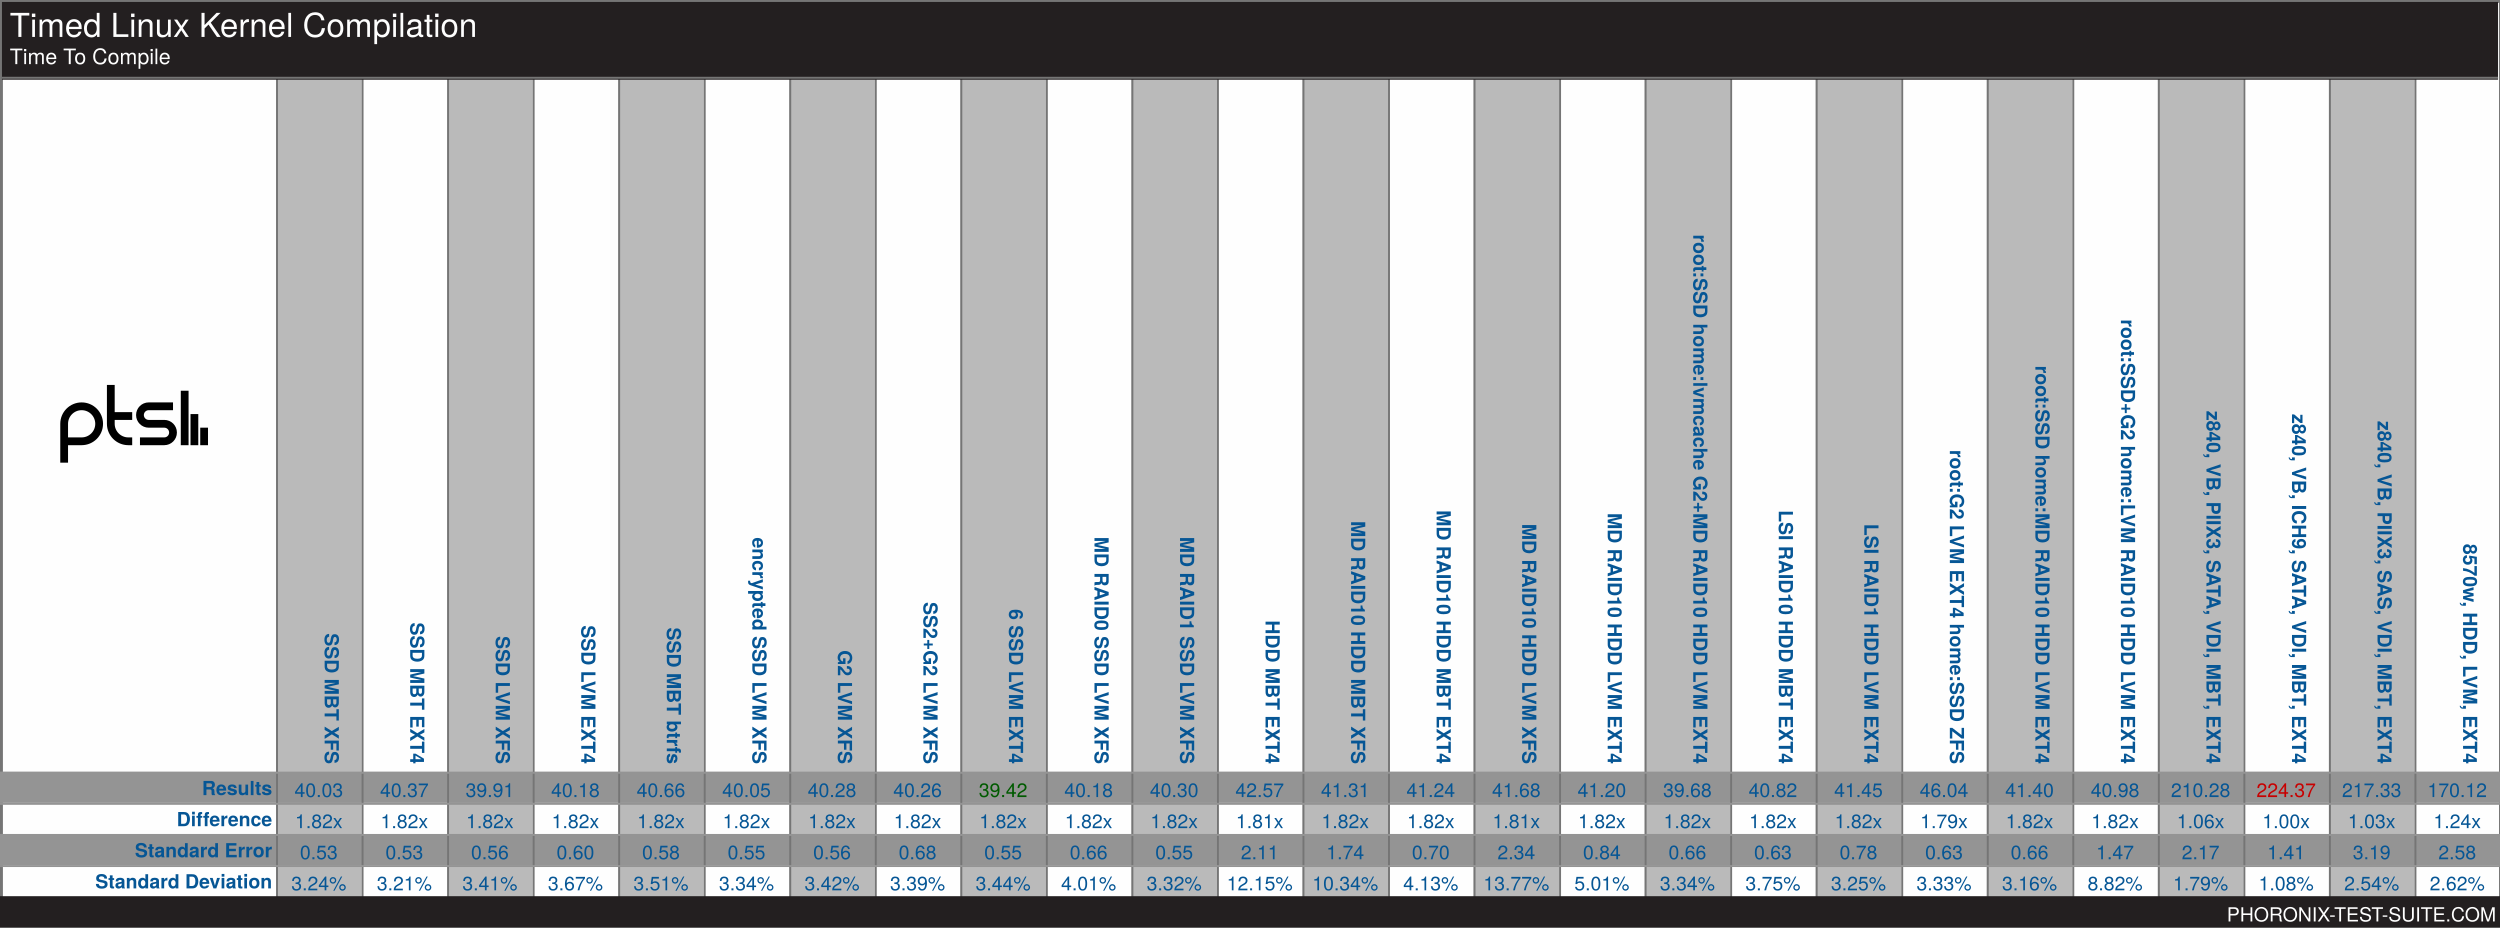
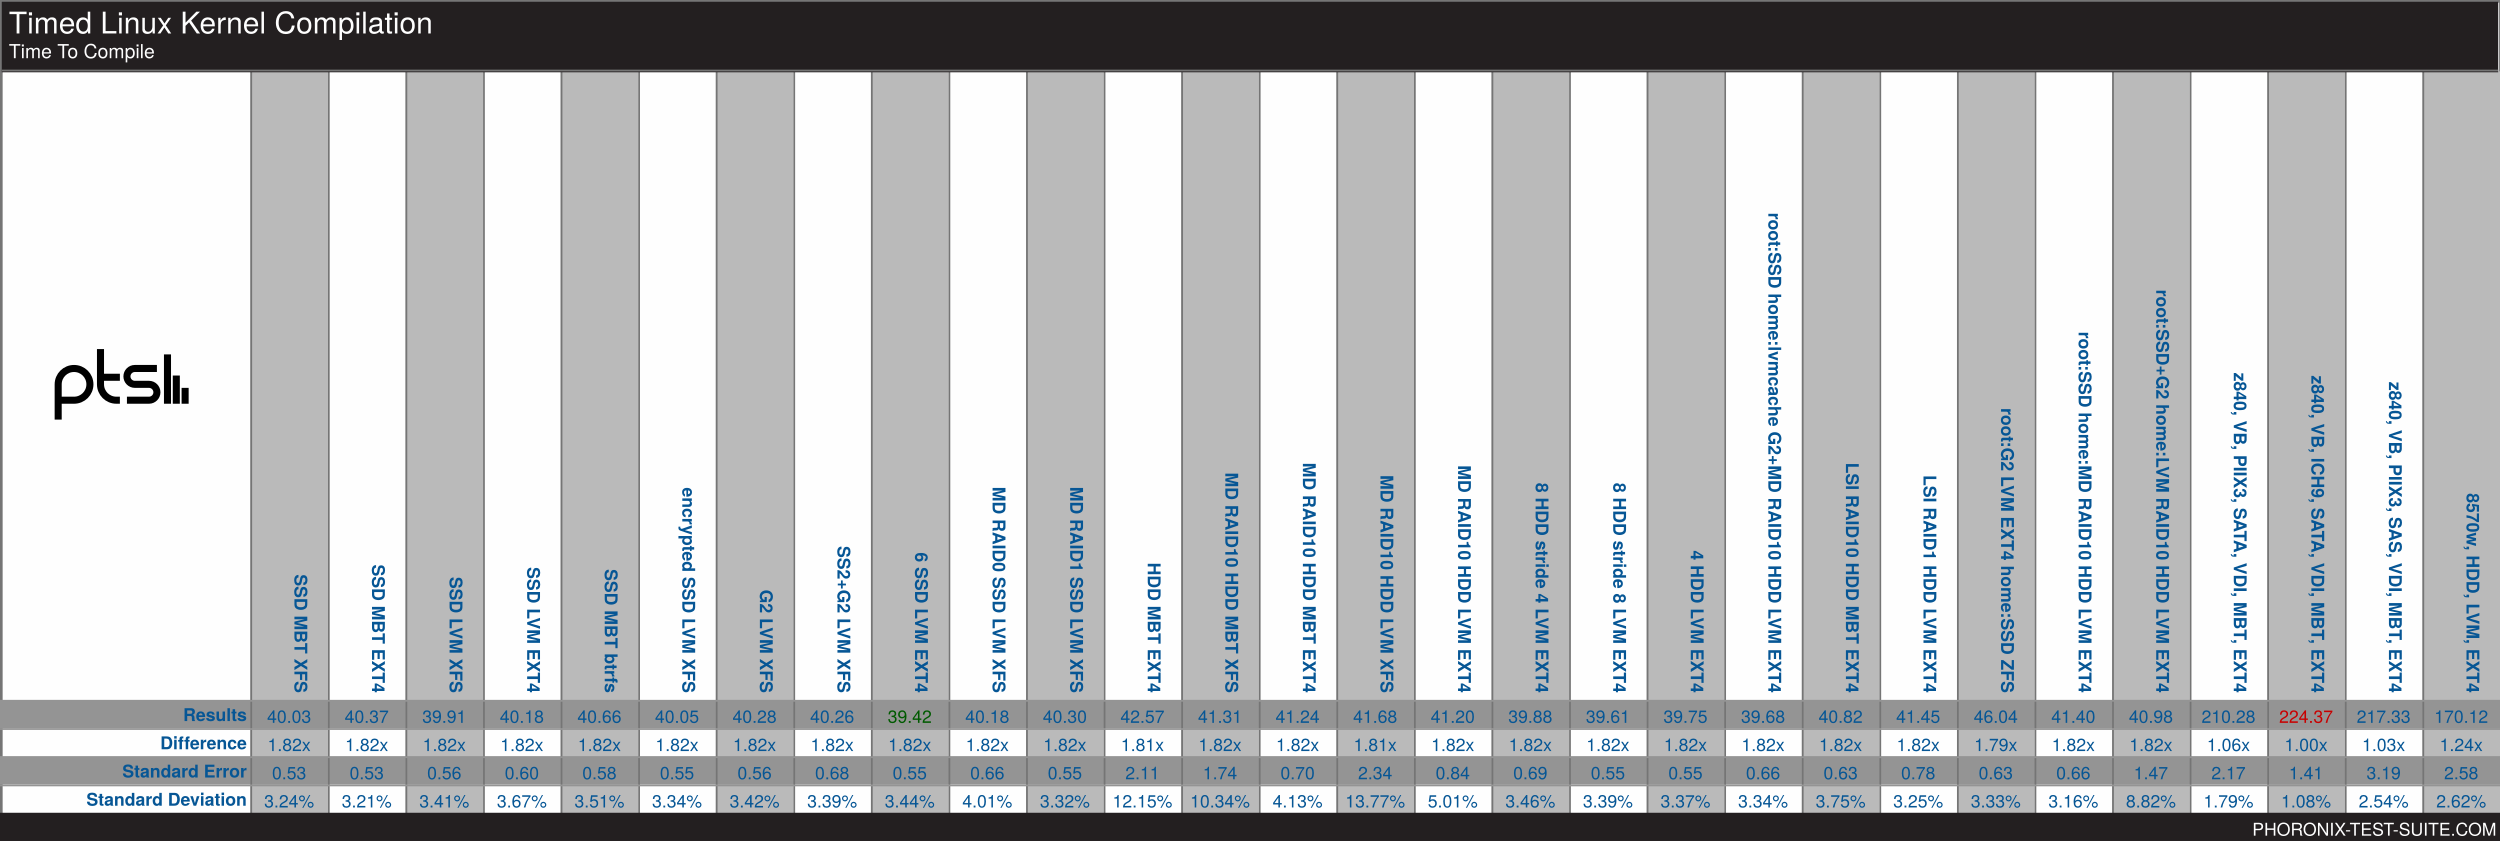
- <svg xmlns="http://www.w3.org/2000/svg" xmlns:xlink="http://www.w3.org/1999/xlink" version="1.1" font-family="sans-serif, droid-sans, helvetica, verdana, tahoma" viewbox="0 0 1286 477" width="1286" height="477" preserveAspectRatio="xMinYMin meet">
-   <rect x="0" y="0" width="1286" height="477" fill="#FEFEFE" stroke="#757575" stroke-width="2" />
-   <rect x="1" y="1" width="1285" height="476" fill="#FEFEFE" stroke="#757575" stroke-width="1" />
+ <svg xmlns="http://www.w3.org/2000/svg" xmlns:xlink="http://www.w3.org/1999/xlink" version="1.1" font-family="sans-serif, droid-sans, helvetica, verdana, tahoma" viewbox="0 0 1418 477" width="1418" height="477" preserveAspectRatio="xMinYMin meet">
+   <rect x="0" y="0" width="1418" height="477" fill="#FEFEFE" stroke="#757575" stroke-width="2" />
+   <rect x="1" y="1" width="1417" height="476" fill="#FEFEFE" stroke="#757575" stroke-width="1" />
  <path d="m74 22v9m-5-16v16m-5-28v28m-23-2h12.5c2.485 0 4.5-2.015 4.5-4.5s-2.015-4.5-4.5-4.5h-8c-2.485 0-4.5-2.015-4.5-4.5s2.015-4.5 4.5-4.5h12.5m-21 5h-11m11 13h-2c-4.971 0-9-4.029-9-9v-20m-24 40v-20c0-4.971 4.029-9 9-9 4.971 0 9 4.029 9 9s-4.029 9-9 9h-9" stroke="#000000" stroke-width="4" fill="none" transform="translate(31,198)" />
-   <line x1="142" y1="251" x2="1286" y2="251" stroke="#BABABA" stroke-width="421" stroke-dasharray="44,44" />
-   <line x1="643" y1="397" x2="643" y2="461" stroke="#949494" stroke-width="1286" stroke-dasharray="16,16" />
-   <line x1="142" y1="251" x2="1286" y2="251" stroke="#757575" stroke-width="421" stroke-dasharray="1,43" />
-   <rect x="1" y="1" width="1284" height="40" fill="#231f20" />
+   <line x1="142" y1="251" x2="1418" y2="251" stroke="#BABABA" stroke-width="421" stroke-dasharray="44,44" />
+   <line x1="709" y1="397" x2="709" y2="461" stroke="#949494" stroke-width="1418" stroke-dasharray="16,16" />
+   <line x1="142" y1="251" x2="1418" y2="251" stroke="#757575" stroke-width="421" stroke-dasharray="1,43" />
+   <rect x="1" y="1" width="1416" height="40" fill="#231f20" />
  <text x="5" y="19" font-size="17" fill="#FEFEFE" text-anchor="start">Timed Linux Kernel Compilation</text>
  <text x="5" y="33" font-size="11" fill="#FEFEFE" text-anchor="start">Time To Compile</text>
-   <line x1="1" y1="40" x2="1285" y2="40" stroke="#757575" stroke-width="1" />
+   <line x1="1" y1="40" x2="1417" y2="40" stroke="#757575" stroke-width="1" />
  <g font-size="10" font-weight="bold" text-anchor="end" fill="#065695">
    <text x="140" y="409" fill="#065695">Results</text>
    <text x="140" y="425" fill="#065695">Difference</text>
    <text x="140" y="441" fill="#065695">Standard Error</text>
    <text x="140" y="457" fill="#065695">Standard Deviation</text>
  </g>
  <g font-size="10" fill="#065695" font-weight="bold" text-anchor="end">
    <text x="167" y="393" transform="rotate(90 167 393)">SSD MBT XFS</text>
    <text x="211" y="393" transform="rotate(90 211 393)">SSD MBT EXT4</text>
    <text x="255" y="393" transform="rotate(90 255 393)">SSD LVM XFS</text>
    <text x="299" y="393" transform="rotate(90 299 393)">SSD LVM EXT4</text>
    <text x="343" y="393" transform="rotate(90 343 393)">SSD MBT btrfs</text>
    <text x="387" y="393" transform="rotate(90 387 393)">encrypted SSD LVM XFS</text>
    <text x="431" y="393" transform="rotate(90 431 393)">G2 LVM XFS</text>
    <text x="475" y="393" transform="rotate(90 475 393)">SS2+G2 LVM XFS</text>
    <text x="519" y="393" transform="rotate(90 519 393)">6 SSD LVM EXT4</text>
    <text x="563" y="393" transform="rotate(90 563 393)">MD RAID0 SSD LVM XFS</text>
    <text x="607" y="393" transform="rotate(90 607 393)">MD RAID1 SSD LVM XFS</text>
    <text x="651" y="393" transform="rotate(90 651 393)">HDD MBT EXT4</text>
    <text x="695" y="393" transform="rotate(90 695 393)">MD RAID10 HDD MBT XFS</text>
    <text x="739" y="393" transform="rotate(90 739 393)">MD RAID10 HDD MBT EXT4</text>
    <text x="783" y="393" transform="rotate(90 783 393)">MD RAID10 HDD LVM XFS</text>
    <text x="827" y="393" transform="rotate(90 827 393)">MD RAID10 HDD LVM EXT4</text>
-     <text x="871" y="393" transform="rotate(90 871 393)">root:SSD home:lvmcache G2+MD RAID10 HDD LVM EXT4</text>
-     <text x="915" y="393" transform="rotate(90 915 393)">LSI RAID10 HDD MBT EXT4</text>
-     <text x="959" y="393" transform="rotate(90 959 393)">LSI RAID1 HDD LVM EXT4</text>
-     <text x="1003" y="393" transform="rotate(90 1003 393)">root:G2 LVM EXT4 home:SSD ZFS</text>
-     <text x="1047" y="393" transform="rotate(90 1047 393)">root:SSD home:MD RAID10 HDD LVM EXT4</text>
-     <text x="1091" y="393" transform="rotate(90 1091 393)">root:SSD+G2 home:LVM RAID10 HDD LVM EXT4</text>
-     <text x="1135" y="393" transform="rotate(90 1135 393)">z840, VB, PIIX3, SATA, VDI, MBT, EXT4</text>
-     <text x="1179" y="393" transform="rotate(90 1179 393)">z840, VB, ICH9, SATA, VDI, MBT, EXT4</text>
-     <text x="1223" y="393" transform="rotate(90 1223 393)">z840, VB, PIIX3, SAS, VDI, MBT, EXT4</text>
-     <text x="1267" y="393" transform="rotate(90 1267 393)">8570w, HDD, LVM, EXT4</text>
+     <text x="871" y="393" transform="rotate(90 871 393)">8 HDD stride 4 LVM EXT4</text>
+     <text x="915" y="393" transform="rotate(90 915 393)">8 HDD stride 8 LVM EXT4</text>
+     <text x="959" y="393" transform="rotate(90 959 393)">4 HDD LVM EXT4</text>
+     <text x="1003" y="393" transform="rotate(90 1003 393)">root:SSD home:lvmcache G2+MD RAID10 HDD LVM EXT4</text>
+     <text x="1047" y="393" transform="rotate(90 1047 393)">LSI RAID10 HDD MBT EXT4</text>
+     <text x="1091" y="393" transform="rotate(90 1091 393)">LSI RAID1 HDD LVM EXT4</text>
+     <text x="1135" y="393" transform="rotate(90 1135 393)">root:G2 LVM EXT4 home:SSD ZFS</text>
+     <text x="1179" y="393" transform="rotate(90 1179 393)">root:SSD home:MD RAID10 HDD LVM EXT4</text>
+     <text x="1223" y="393" transform="rotate(90 1223 393)">root:SSD+G2 home:LVM RAID10 HDD LVM EXT4</text>
+     <text x="1267" y="393" transform="rotate(90 1267 393)">z840, VB, PIIX3, SATA, VDI, MBT, EXT4</text>
+     <text x="1311" y="393" transform="rotate(90 1311 393)">z840, VB, ICH9, SATA, VDI, MBT, EXT4</text>
+     <text x="1355" y="393" transform="rotate(90 1355 393)">z840, VB, PIIX3, SAS, VDI, MBT, EXT4</text>
+     <text x="1399" y="393" transform="rotate(90 1399 393)">8570w, HDD, LVM, EXT4</text>
  </g>
  <g />
  <g text-anchor="middle" font-size="10">
    <text x="164" y="410" fill="#065695" xlink:title="STD Dev: 3.24%;  STD Error: 0.53">40.03</text>
    <text x="164" y="426" fill="#065695">1.82x</text>
    <text x="164" y="442" fill="#065695">0.53</text>
    <text x="164" y="458" fill="#065695">3.24%</text>
    <text x="208" y="410" fill="#065695" xlink:title="STD Dev: 3.21%;  STD Error: 0.53">40.37</text>
    <text x="208" y="426" fill="#065695">1.82x</text>
    <text x="208" y="442" fill="#065695">0.53</text>
    <text x="208" y="458" fill="#065695">3.21%</text>
    <text x="252" y="410" fill="#065695" xlink:title="STD Dev: 3.41%;  STD Error: 0.56">39.91</text>
    <text x="252" y="426" fill="#065695">1.82x</text>
    <text x="252" y="442" fill="#065695">0.56</text>
    <text x="252" y="458" fill="#065695">3.41%</text>
    <text x="296" y="410" fill="#065695" xlink:title="STD Dev: 3.67%;  STD Error: 0.60">40.18</text>
    <text x="296" y="426" fill="#065695">1.82x</text>
    <text x="296" y="442" fill="#065695">0.60</text>
    <text x="296" y="458" fill="#065695">3.67%</text>
    <text x="340" y="410" fill="#065695" xlink:title="STD Dev: 3.51%;  STD Error: 0.58">40.66</text>
    <text x="340" y="426" fill="#065695">1.82x</text>
    <text x="340" y="442" fill="#065695">0.58</text>
    <text x="340" y="458" fill="#065695">3.51%</text>
    <text x="384" y="410" fill="#065695" xlink:title="STD Dev: 3.34%;  STD Error: 0.55">40.05</text>
    <text x="384" y="426" fill="#065695">1.82x</text>
    <text x="384" y="442" fill="#065695">0.55</text>
    <text x="384" y="458" fill="#065695">3.34%</text>
    <text x="428" y="410" fill="#065695" xlink:title="STD Dev: 3.42%;  STD Error: 0.56">40.28</text>
    <text x="428" y="426" fill="#065695">1.82x</text>
    <text x="428" y="442" fill="#065695">0.56</text>
    <text x="428" y="458" fill="#065695">3.42%</text>
    <text x="472" y="410" fill="#065695" xlink:title="STD Dev: 3.39%;  STD Error: 0.68">40.26</text>
    <text x="472" y="426" fill="#065695">1.82x</text>
    <text x="472" y="442" fill="#065695">0.68</text>
    <text x="472" y="458" fill="#065695">3.39%</text>
    <text x="516" y="410" fill="#005a00" xlink:title="STD Dev: 3.44%;  STD Error: 0.55">39.42</text>
    <text x="516" y="426" fill="#065695">1.82x</text>
    <text x="516" y="442" fill="#065695">0.55</text>
    <text x="516" y="458" fill="#065695">3.44%</text>
    <text x="560" y="410" fill="#065695" xlink:title="STD Dev: 4.01%;  STD Error: 0.66">40.18</text>
    <text x="560" y="426" fill="#065695">1.82x</text>
    <text x="560" y="442" fill="#065695">0.66</text>
    <text x="560" y="458" fill="#065695">4.01%</text>
    <text x="604" y="410" fill="#065695" xlink:title="STD Dev: 3.32%;  STD Error: 0.55">40.30</text>
    <text x="604" y="426" fill="#065695">1.82x</text>
    <text x="604" y="442" fill="#065695">0.55</text>
    <text x="604" y="458" fill="#065695">3.32%</text>
    <text x="648" y="410" fill="#065695" xlink:title="STD Dev: 12.15%;  STD Error: 2.11">42.57</text>
    <text x="648" y="426" fill="#065695">1.81x</text>
    <text x="648" y="442" fill="#065695">2.11</text>
    <text x="648" y="458" fill="#065695">12.15%</text>
    <text x="692" y="410" fill="#065695" xlink:title="STD Dev: 10.34%;  STD Error: 1.74">41.31</text>
    <text x="692" y="426" fill="#065695">1.82x</text>
    <text x="692" y="442" fill="#065695">1.74</text>
    <text x="692" y="458" fill="#065695">10.34%</text>
    <text x="736" y="410" fill="#065695" xlink:title="STD Dev: 4.13%;  STD Error: 0.70">41.24</text>
    <text x="736" y="426" fill="#065695">1.82x</text>
    <text x="736" y="442" fill="#065695">0.70</text>
    <text x="736" y="458" fill="#065695">4.13%</text>
    <text x="780" y="410" fill="#065695" xlink:title="STD Dev: 13.77%;  STD Error: 2.34">41.68</text>
    <text x="780" y="426" fill="#065695">1.81x</text>
    <text x="780" y="442" fill="#065695">2.34</text>
    <text x="780" y="458" fill="#065695">13.77%</text>
    <text x="824" y="410" fill="#065695" xlink:title="STD Dev: 5.01%;  STD Error: 0.84">41.20</text>
    <text x="824" y="426" fill="#065695">1.82x</text>
    <text x="824" y="442" fill="#065695">0.84</text>
    <text x="824" y="458" fill="#065695">5.01%</text>
-     <text x="868" y="410" fill="#065695" xlink:title="STD Dev: 3.34%;  STD Error: 0.66">39.68</text>
+     <text x="868" y="410" fill="#065695" xlink:title="STD Dev: 3.46%;  STD Error: 0.69">39.88</text>
    <text x="868" y="426" fill="#065695">1.82x</text>
-     <text x="868" y="442" fill="#065695">0.66</text>
-     <text x="868" y="458" fill="#065695">3.34%</text>
-     <text x="912" y="410" fill="#065695" xlink:title="STD Dev: 3.75%;  STD Error: 0.63">40.82</text>
+     <text x="868" y="442" fill="#065695">0.69</text>
+     <text x="868" y="458" fill="#065695">3.46%</text>
+     <text x="912" y="410" fill="#065695" xlink:title="STD Dev: 3.39%;  STD Error: 0.55">39.61</text>
    <text x="912" y="426" fill="#065695">1.82x</text>
-     <text x="912" y="442" fill="#065695">0.63</text>
-     <text x="912" y="458" fill="#065695">3.75%</text>
-     <text x="956" y="410" fill="#065695" xlink:title="STD Dev: 3.25%;  STD Error: 0.78">41.45</text>
+     <text x="912" y="442" fill="#065695">0.55</text>
+     <text x="912" y="458" fill="#065695">3.39%</text>
+     <text x="956" y="410" fill="#065695" xlink:title="STD Dev: 3.37%;  STD Error: 0.55">39.75</text>
    <text x="956" y="426" fill="#065695">1.82x</text>
-     <text x="956" y="442" fill="#065695">0.78</text>
-     <text x="956" y="458" fill="#065695">3.25%</text>
-     <text x="1000" y="410" fill="#065695" xlink:title="STD Dev: 3.33%;  STD Error: 0.63">46.04</text>
-     <text x="1000" y="426" fill="#065695">1.79x</text>
-     <text x="1000" y="442" fill="#065695">0.63</text>
-     <text x="1000" y="458" fill="#065695">3.33%</text>
-     <text x="1044" y="410" fill="#065695" xlink:title="STD Dev: 3.16%;  STD Error: 0.66">41.40</text>
+     <text x="956" y="442" fill="#065695">0.55</text>
+     <text x="956" y="458" fill="#065695">3.37%</text>
+     <text x="1000" y="410" fill="#065695" xlink:title="STD Dev: 3.34%;  STD Error: 0.66">39.68</text>
+     <text x="1000" y="426" fill="#065695">1.82x</text>
+     <text x="1000" y="442" fill="#065695">0.66</text>
+     <text x="1000" y="458" fill="#065695">3.34%</text>
+     <text x="1044" y="410" fill="#065695" xlink:title="STD Dev: 3.75%;  STD Error: 0.63">40.82</text>
    <text x="1044" y="426" fill="#065695">1.82x</text>
-     <text x="1044" y="442" fill="#065695">0.66</text>
-     <text x="1044" y="458" fill="#065695">3.16%</text>
-     <text x="1088" y="410" fill="#065695" xlink:title="STD Dev: 8.82%;  STD Error: 1.47">40.98</text>
+     <text x="1044" y="442" fill="#065695">0.63</text>
+     <text x="1044" y="458" fill="#065695">3.75%</text>
+     <text x="1088" y="410" fill="#065695" xlink:title="STD Dev: 3.25%;  STD Error: 0.78">41.45</text>
    <text x="1088" y="426" fill="#065695">1.82x</text>
-     <text x="1088" y="442" fill="#065695">1.47</text>
-     <text x="1088" y="458" fill="#065695">8.82%</text>
-     <text x="1132" y="410" fill="#065695" xlink:title="STD Dev: 1.79%;  STD Error: 2.17">210.28</text>
-     <text x="1132" y="426" fill="#065695">1.06x</text>
-     <text x="1132" y="442" fill="#065695">2.17</text>
-     <text x="1132" y="458" fill="#065695">1.79%</text>
-     <text x="1176" y="410" fill="#C80000" xlink:title="STD Dev: 1.08%;  STD Error: 1.41">224.37</text>
-     <text x="1176" y="426" fill="#065695">1.00x</text>
-     <text x="1176" y="442" fill="#065695">1.41</text>
-     <text x="1176" y="458" fill="#065695">1.08%</text>
-     <text x="1220" y="410" fill="#065695" xlink:title="STD Dev: 2.54%;  STD Error: 3.19">217.33</text>
-     <text x="1220" y="426" fill="#065695">1.03x</text>
-     <text x="1220" y="442" fill="#065695">3.19</text>
-     <text x="1220" y="458" fill="#065695">2.54%</text>
-     <text x="1264" y="410" fill="#065695" xlink:title="STD Dev: 2.62%;  STD Error: 2.58">170.12</text>
-     <text x="1264" y="426" fill="#065695">1.24x</text>
-     <text x="1264" y="442" fill="#065695">2.58</text>
-     <text x="1264" y="458" fill="#065695">2.62%</text>
+     <text x="1088" y="442" fill="#065695">0.78</text>
+     <text x="1088" y="458" fill="#065695">3.25%</text>
+     <text x="1132" y="410" fill="#065695" xlink:title="STD Dev: 3.33%;  STD Error: 0.63">46.04</text>
+     <text x="1132" y="426" fill="#065695">1.79x</text>
+     <text x="1132" y="442" fill="#065695">0.63</text>
+     <text x="1132" y="458" fill="#065695">3.33%</text>
+     <text x="1176" y="410" fill="#065695" xlink:title="STD Dev: 3.16%;  STD Error: 0.66">41.40</text>
+     <text x="1176" y="426" fill="#065695">1.82x</text>
+     <text x="1176" y="442" fill="#065695">0.66</text>
+     <text x="1176" y="458" fill="#065695">3.16%</text>
+     <text x="1220" y="410" fill="#065695" xlink:title="STD Dev: 8.82%;  STD Error: 1.47">40.98</text>
+     <text x="1220" y="426" fill="#065695">1.82x</text>
+     <text x="1220" y="442" fill="#065695">1.47</text>
+     <text x="1220" y="458" fill="#065695">8.82%</text>
+     <text x="1264" y="410" fill="#065695" xlink:title="STD Dev: 1.79%;  STD Error: 2.17">210.28</text>
+     <text x="1264" y="426" fill="#065695">1.06x</text>
+     <text x="1264" y="442" fill="#065695">2.17</text>
+     <text x="1264" y="458" fill="#065695">1.79%</text>
+     <text x="1308" y="410" fill="#C80000" xlink:title="STD Dev: 1.08%;  STD Error: 1.41">224.37</text>
+     <text x="1308" y="426" fill="#065695">1.00x</text>
+     <text x="1308" y="442" fill="#065695">1.41</text>
+     <text x="1308" y="458" fill="#065695">1.08%</text>
+     <text x="1352" y="410" fill="#065695" xlink:title="STD Dev: 2.54%;  STD Error: 3.19">217.33</text>
+     <text x="1352" y="426" fill="#065695">1.03x</text>
+     <text x="1352" y="442" fill="#065695">3.19</text>
+     <text x="1352" y="458" fill="#065695">2.54%</text>
+     <text x="1396" y="410" fill="#065695" xlink:title="STD Dev: 2.62%;  STD Error: 2.58">170.12</text>
+     <text x="1396" y="426" fill="#065695">1.24x</text>
+     <text x="1396" y="442" fill="#065695">2.58</text>
+     <text x="1396" y="458" fill="#065695">2.62%</text>
  </g>
-   <line x1="643" y1="397" x2="643" y2="461" stroke="#949494" stroke-width="1286" stroke-dasharray="1,15" />
-   <rect x="0" y="461" width="1286" height="16" fill="#231f20" />
+   <line x1="709" y1="397" x2="709" y2="461" stroke="#949494" stroke-width="1418" stroke-dasharray="1,15" />
+   <rect x="0" y="461" width="1418" height="16" fill="#231f20" />
  <a xlink:href="http://www.phoronix-test-suite.com/" xlink:show="new">
-     <text x="1284" y="474" font-size="10" fill="#FFFFFF" text-anchor="end" xlink:show="new">PHORONIX-TEST-SUITE.COM</text>
+     <text x="1416" y="474" font-size="10" fill="#FFFFFF" text-anchor="end" xlink:show="new">PHORONIX-TEST-SUITE.COM</text>
  </a>
</svg>
